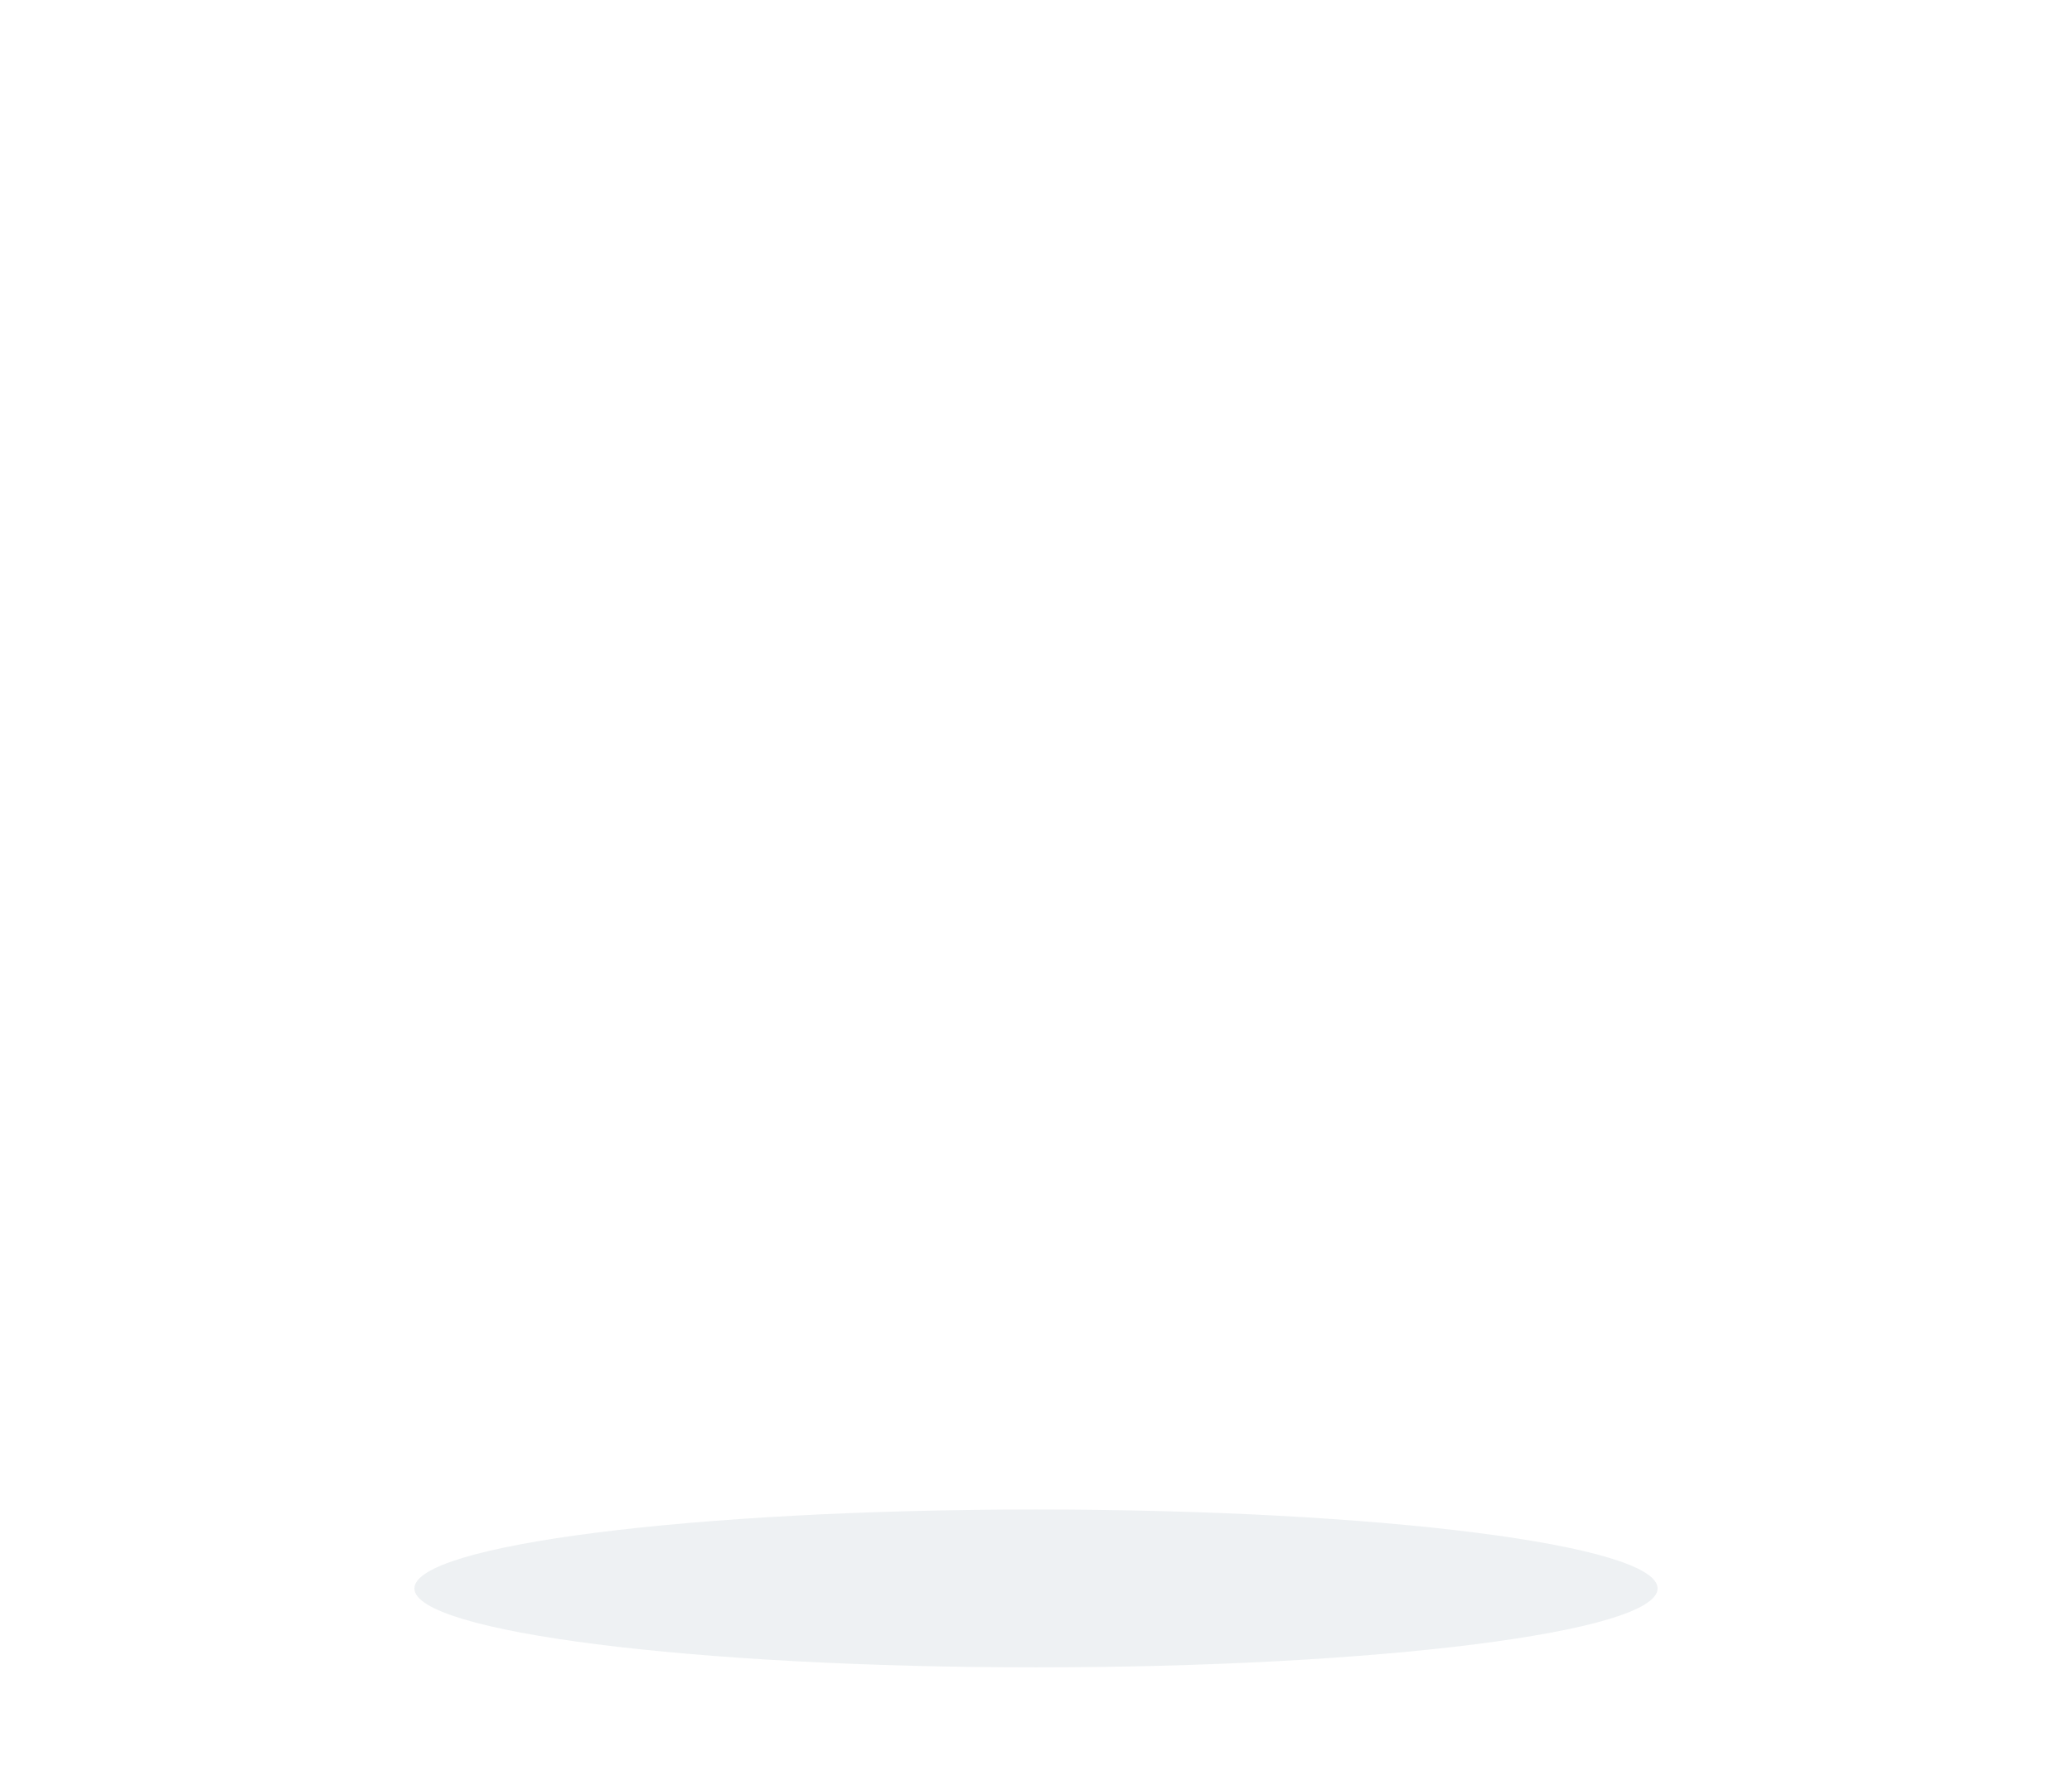
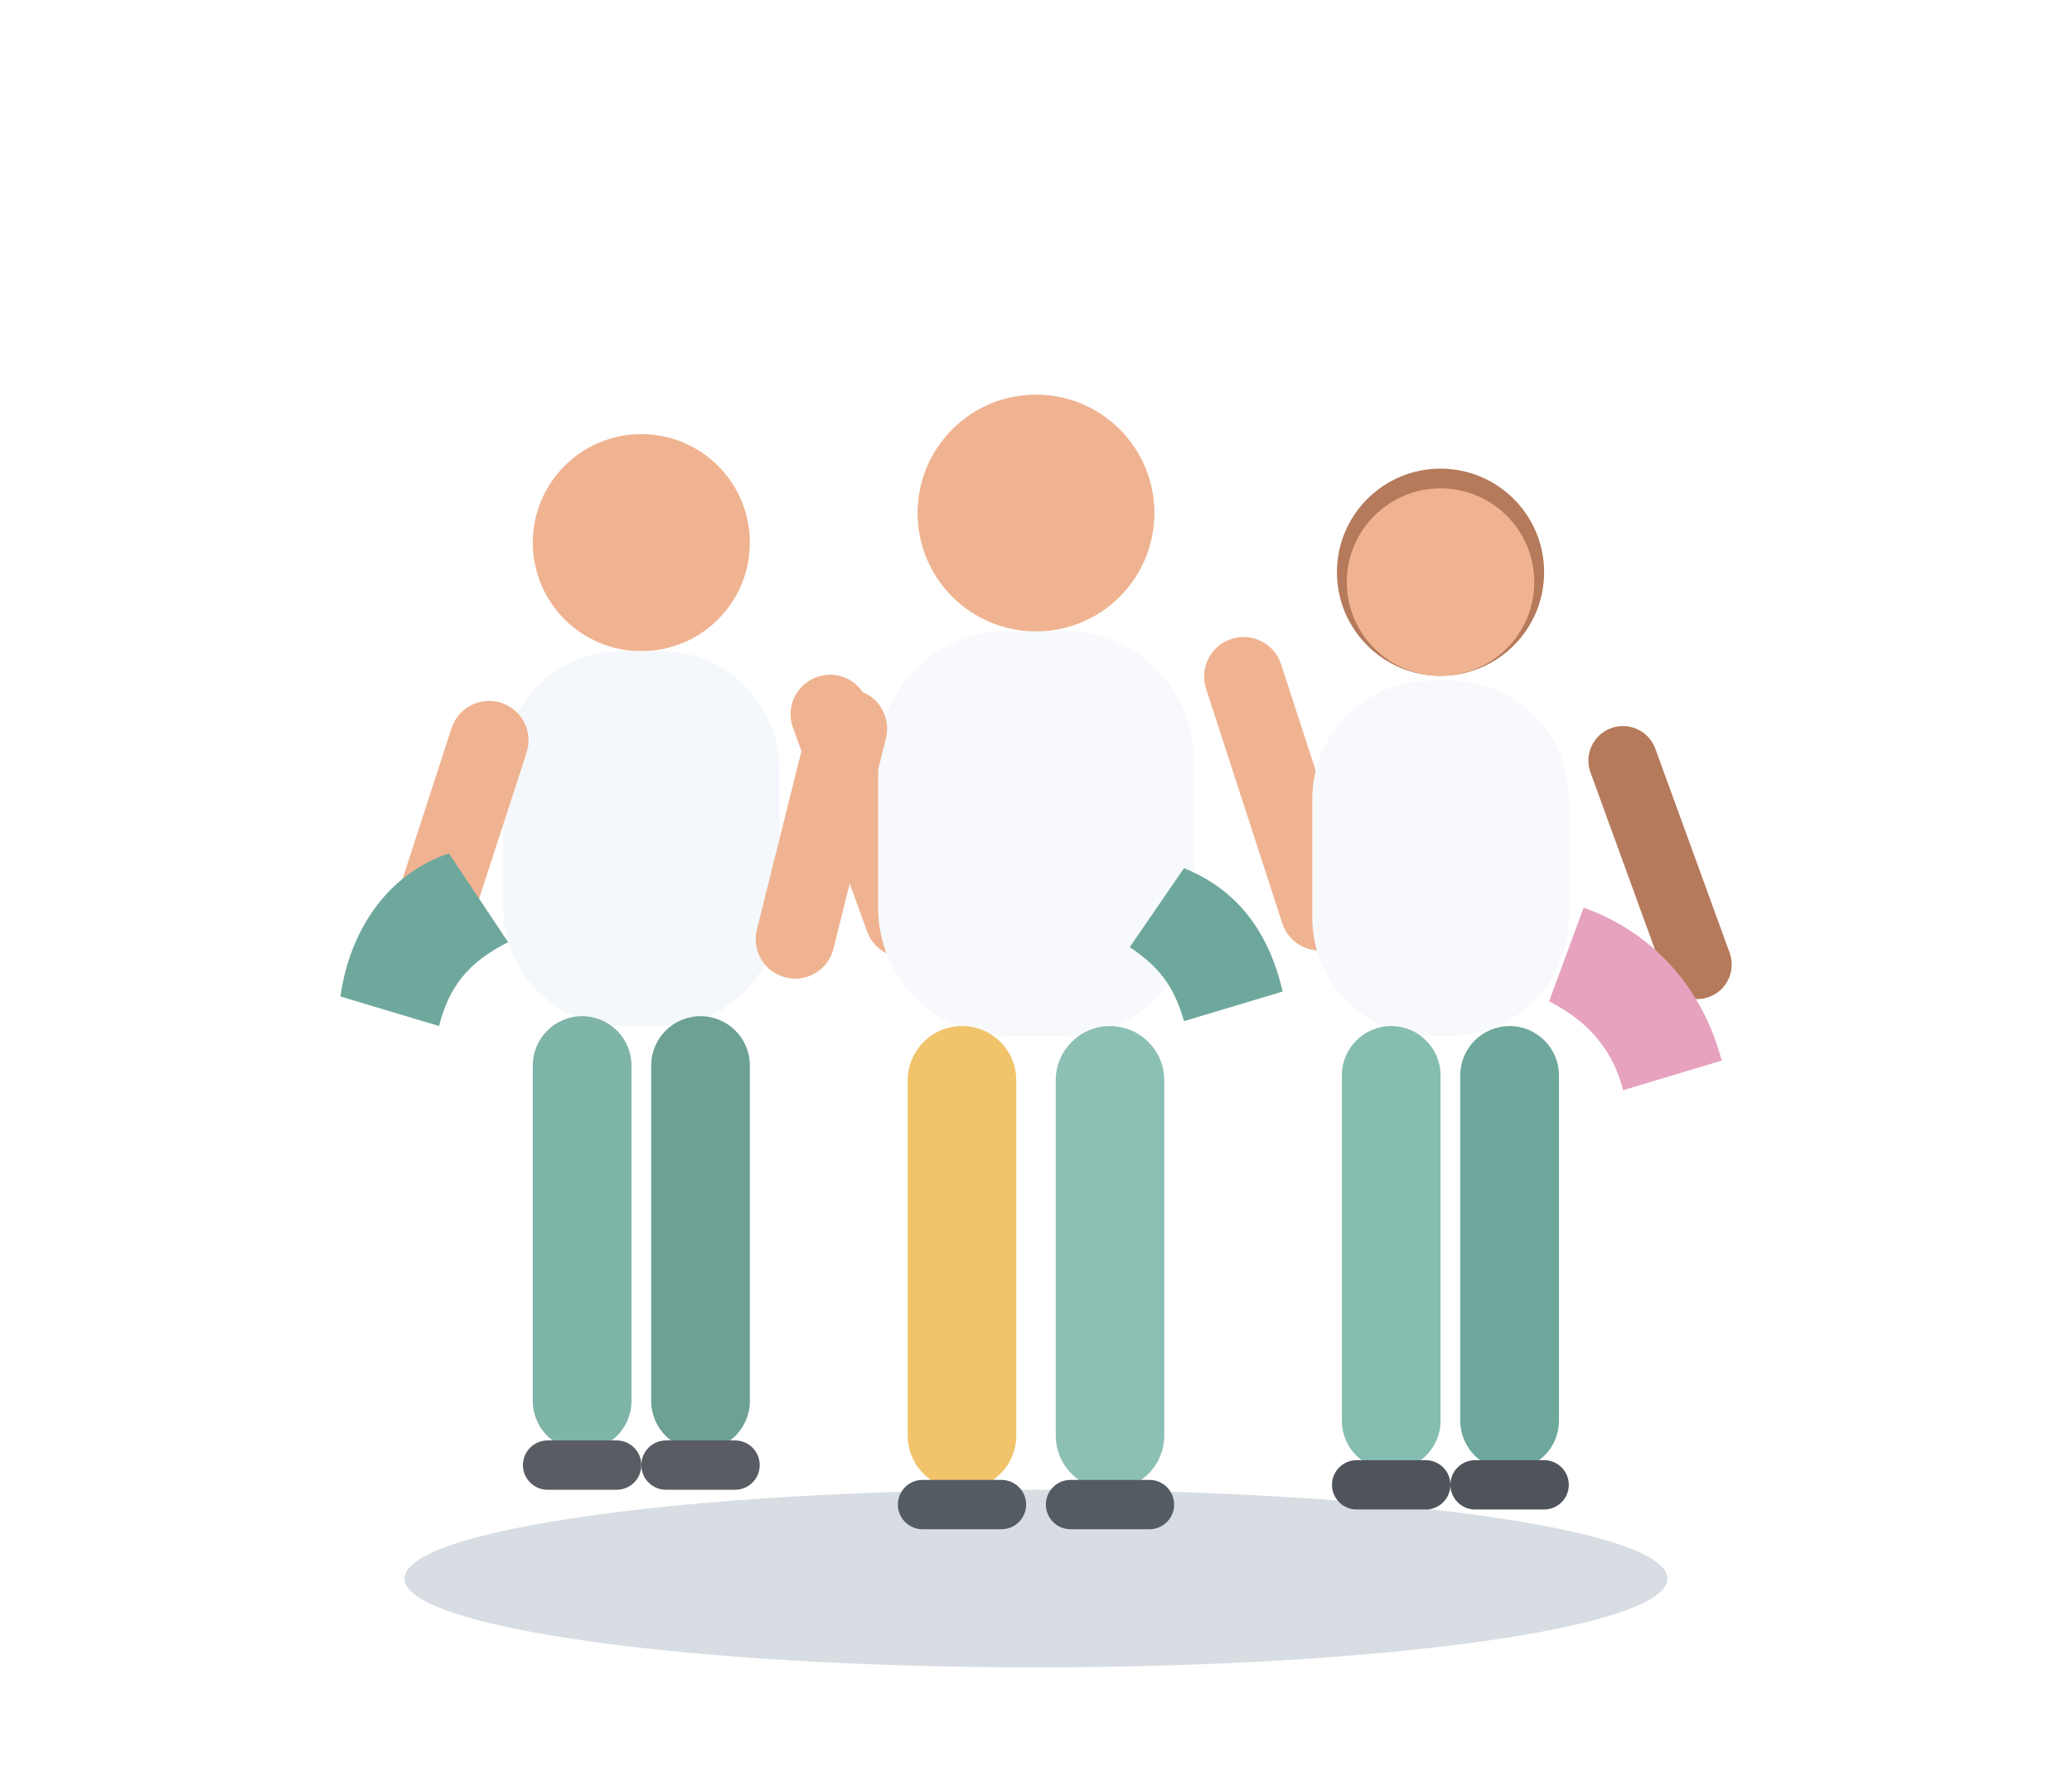
<svg xmlns="http://www.w3.org/2000/svg" width="420" height="360" viewBox="0 0 420 360" fill="none">
-   <defs>
-     <linearGradient id="skinA" x1="0" y1="0" x2="1" y2="1">
-       <stop offset="0" stop-color="#f7c3a2" />
-       <stop offset="1" stop-color="#efaa84" />
-     </linearGradient>
-     <linearGradient id="shirtA" x1="0" y1="0" x2="0" y2="1">
-       <stop offset="0" stop-color="#f9fbfd" />
-       <stop offset="1" stop-color="#eceff4" />
-     </linearGradient>
-     <linearGradient id="pantsA" x1="0" y1="0" x2="0" y2="1">
-       <stop offset="0" stop-color="#89bab1" />
-       <stop offset="1" stop-color="#5d958b" />
-     </linearGradient>
-     <linearGradient id="pantsB" x1="0" y1="0" x2="0" y2="1">
-       <stop offset="0" stop-color="#f4ce78" />
-       <stop offset="1" stop-color="#e7ad4d" />
-     </linearGradient>
-     <linearGradient id="pantsC" x1="0" y1="0" x2="0" y2="1">
-       <stop offset="0" stop-color="#8fc2b8" />
-       <stop offset="1" stop-color="#5e9c90" />
-     </linearGradient>
-     <filter id="shadow" x="52" y="72" width="316" height="254" color-interpolation-filters="sRGB">
-       <feFlood flood-opacity="0" result="BackgroundImageFix" />
-       <feColorMatrix in="SourceAlpha" type="matrix" values="0 0 0 0 0 0 0 0 0 0 0 0 0 0 0 0 0 0 127 0" result="hardAlpha" />
-       <feOffset dy="8" />
-       <feGaussianBlur stdDeviation="10" />
-       <feColorMatrix type="matrix" values="0 0 0 0 0.129 0 0 0 0 0.192 0 0 0 0 0.227 0 0 0 0.14 0" />
-       <feBlend mode="normal" in2="BackgroundImageFix" result="effect1_dropShadow_1_1" />
-       <feBlend mode="normal" in="SourceGraphic" in2="effect1_dropShadow_1_1" result="shape" />
-     </filter>
-   </defs>
-   <ellipse cx="210" cy="322" rx="126" ry="16" fill="#cfd8dc" fill-opacity="0.35" />
-   <g filter="url(#shadow)">
-     <g transform="translate(84 90)">
-       <circle cx="42" cy="28" r="20" fill="url(#skinA)" />
-       <path d="M24 50C24 39 33 30 44 30H52C63 30 72 39 72 50V108H24V50Z" fill="url(#shirtA)" />
-       <path d="M28 106H49V188C49 200 39 210 28 210C17 210 8 200 8 188V126C8 115 17 106 28 106Z" fill="url(#pantsA)" />
-       <path d="M46 106H66C77 106 86 115 86 126V188C86 200 77 210 66 210C55 210 46 200 46 188V106Z" fill="url(#pantsA)" />
-       <rect x="9" y="204" width="24" height="10" rx="5" fill="#5c5f63" />
-       <rect x="58" y="204" width="24" height="10" rx="5" fill="#5c5f63" />
-       <path d="M24 58L9 102C7 107 9 112 14 113C18 114 22 112 24 108L36 83L24 58Z" fill="url(#shirtA)" />
-       <path d="M73 56L88 18C90 12 95 9 100 12C104 14 106 19 104 24L89 67L73 56Z" fill="url(#skinA)" />
-       <path d="M100 8L108 4L112 20L104 24L100 8Z" fill="#f2a477" />
-       <path d="M2 108C0 91 3 75 14 66L27 78C19 86 17 98 19 110L2 108Z" fill="#6ea799" />
-       <path d="M2 108L18 112L15 162L0 159L2 108Z" fill="#5c8f84" />
-     </g>
-     <g transform="translate(165 84)">
-       <circle cx="46" cy="30" r="21" fill="url(#skinA)" />
-       <path d="M26 53C26 41 36 32 48 32H56C68 32 78 42 78 54V114H26V53Z" fill="url(#shirtA)" />
-       <path d="M30 112H51V194C51 207 41 218 30 218C18 218 9 207 9 194V132C9 120 18 112 30 112Z" fill="url(#pantsB)" />
-       <path d="M48 112H69C81 112 90 121 90 133V194C90 207 81 218 69 218C57 218 48 207 48 194V112Z" fill="url(#pantsA)" />
-       <rect x="10" y="212" width="24" height="10" rx="5" fill="#5c5f63" />
-       <rect x="60" y="212" width="24" height="10" rx="5" fill="#5c5f63" />
-       <path d="M76 58L92 20C94 14 100 12 105 15C109 17 111 22 109 27L93 69L76 58Z" fill="url(#skinA)" />
-       <path d="M104 10L112 7L117 23L109 27L104 10Z" fill="#f2a477" />
-       <path d="M28 62L17 102C15 108 10 111 5 109C1 107 -1 102 1 96L13 58L28 62Z" fill="url(#skinA)" />
-       <path d="M15 96L0 90L6 139L20 145L15 96Z" fill="#6ba79d" />
-       <path d="M88 114C91 95 96 82 109 74L123 86C113 94 109 103 106 117L88 114Z" fill="#6ea799" />
-       <path d="M122 85L136 92L124 146L110 138L122 85Z" fill="#5e8d89" />
-     </g>
-     <g transform="translate(250 98)">
-       <circle cx="42" cy="28" r="20" fill="#9a6b54" />
-       <circle cx="42" cy="30" r="19" fill="url(#skinA)" />
-       <path d="M24 52C24 41 33 32 44 32H52C63 32 72 41 72 52V111H24V52Z" fill="url(#shirtA)" />
-       <path d="M29 109H49V194C49 206 39 216 29 216C18 216 9 206 9 194V130C9 118 18 109 29 109Z" fill="url(#pantsC)" />
-       <path d="M46 109H67C79 109 88 118 88 130V194C88 206 79 216 67 216C56 216 46 206 46 194V109Z" fill="url(#pantsC)" />
-       <rect x="10" y="210" width="24" height="10" rx="5" fill="#4e5156" />
-       <rect x="58" y="210" width="24" height="10" rx="5" fill="#4e5156" />
-       <path d="M72 57L88 20C90 14 96 12 101 15C105 17 107 22 105 27L89 69L72 57Z" fill="#b46f4a" />
-       <path d="M101 10L109 7L114 23L105 27L101 10Z" fill="#a95c38" />
-       <path d="M17 59L4 101C2 107 5 112 10 113C14 114 18 112 20 108L32 83L17 59Z" fill="#b46f4a" />
-       <path d="M87 112C90 95 95 82 108 74L121 85C112 93 108 102 105 116L87 112Z" fill="#e7abc7" />
-       <path d="M120 84L134 91L124 144L110 137L120 84Z" fill="#d88fb5" />
-     </g>
+   <rect width="420" height="360" fill="transparent" />
+   <ellipse cx="210" cy="320" rx="128" ry="18" fill="#d7dde2" />
+   <g>
+     <circle cx="130" cy="110" r="22" fill="#efb391" />
+     <rect x="102" y="132" width="56" height="76" rx="24" fill="#f4f7fb" />
+     <rect x="108" y="206" width="20" height="88" rx="10" fill="#7fb4a8" />
+     <rect x="132" y="206" width="20" height="88" rx="10" fill="#6ca194" />
+     <rect x="106" y="292" width="24" height="10" rx="5" fill="#595d63" />
+     <rect x="130" y="292" width="24" height="10" rx="5" fill="#595d63" />
+     <rect x="94" y="140" width="16" height="60" rx="8" transform="rotate(18 94 140)" fill="#efb391" />
+     <rect x="158" y="140" width="16" height="60" rx="8" transform="rotate(-20 158 140)" fill="#efb391" />
+     <path d="M91 173c-12 4-20 15-22 29l20 6c2-8 6-13 14-17l-12-18z" fill="#6ea89c" />
+   </g>
+   <g>
+     <circle cx="210" cy="104" r="24" fill="#efb391" />
+     <rect x="178" y="128" width="64" height="82" rx="26" fill="#f7f9fc" />
+     <rect x="184" y="208" width="22" height="94" rx="11" fill="#f1c36a" />
+     <rect x="214" y="208" width="22" height="94" rx="11" fill="#8dc0b4" />
+     <rect x="182" y="300" width="26" height="10" rx="5" fill="#555b62" />
+     <rect x="212" y="300" width="26" height="10" rx="5" fill="#555b62" />
+     <rect x="166" y="138" width="16" height="60" rx="8" transform="rotate(14 166 138)" fill="#efb391" />
+     <rect x="242" y="132" width="16" height="66" rx="8" transform="rotate(-18 242 132)" fill="#efb391" />
+     <path d="M240 176c10 4 17 12 20 25l-20 6c-2-7-5-11-11-15l11-16z" fill="#6ea89c" />
+   </g>
+   <g>
+     <circle cx="292" cy="116" r="21" fill="#b57a5b" />
+     <circle cx="292" cy="118" r="19" fill="#efb391" />
+     <rect x="266" y="138" width="52" height="72" rx="24" fill="#f7f9fc" />
+     <rect x="272" y="208" width="20" height="90" rx="10" fill="#86bdb1" />
+     <rect x="296" y="208" width="20" height="90" rx="10" fill="#6ea79b" />
+     <rect x="270" y="296" width="24" height="10" rx="5" fill="#4f545b" />
+     <rect x="294" y="296" width="24" height="10" rx="5" fill="#4f545b" />
+     <rect x="320" y="150" width="14" height="58" rx="7" transform="rotate(-20 320 150)" fill="#b57a5b" />
+     <path d="M321 184c14 5 24 16 28 31l-20 6c-2-8-7-14-15-18l7-19z" fill="#e6a2be" />
  </g>
</svg>
